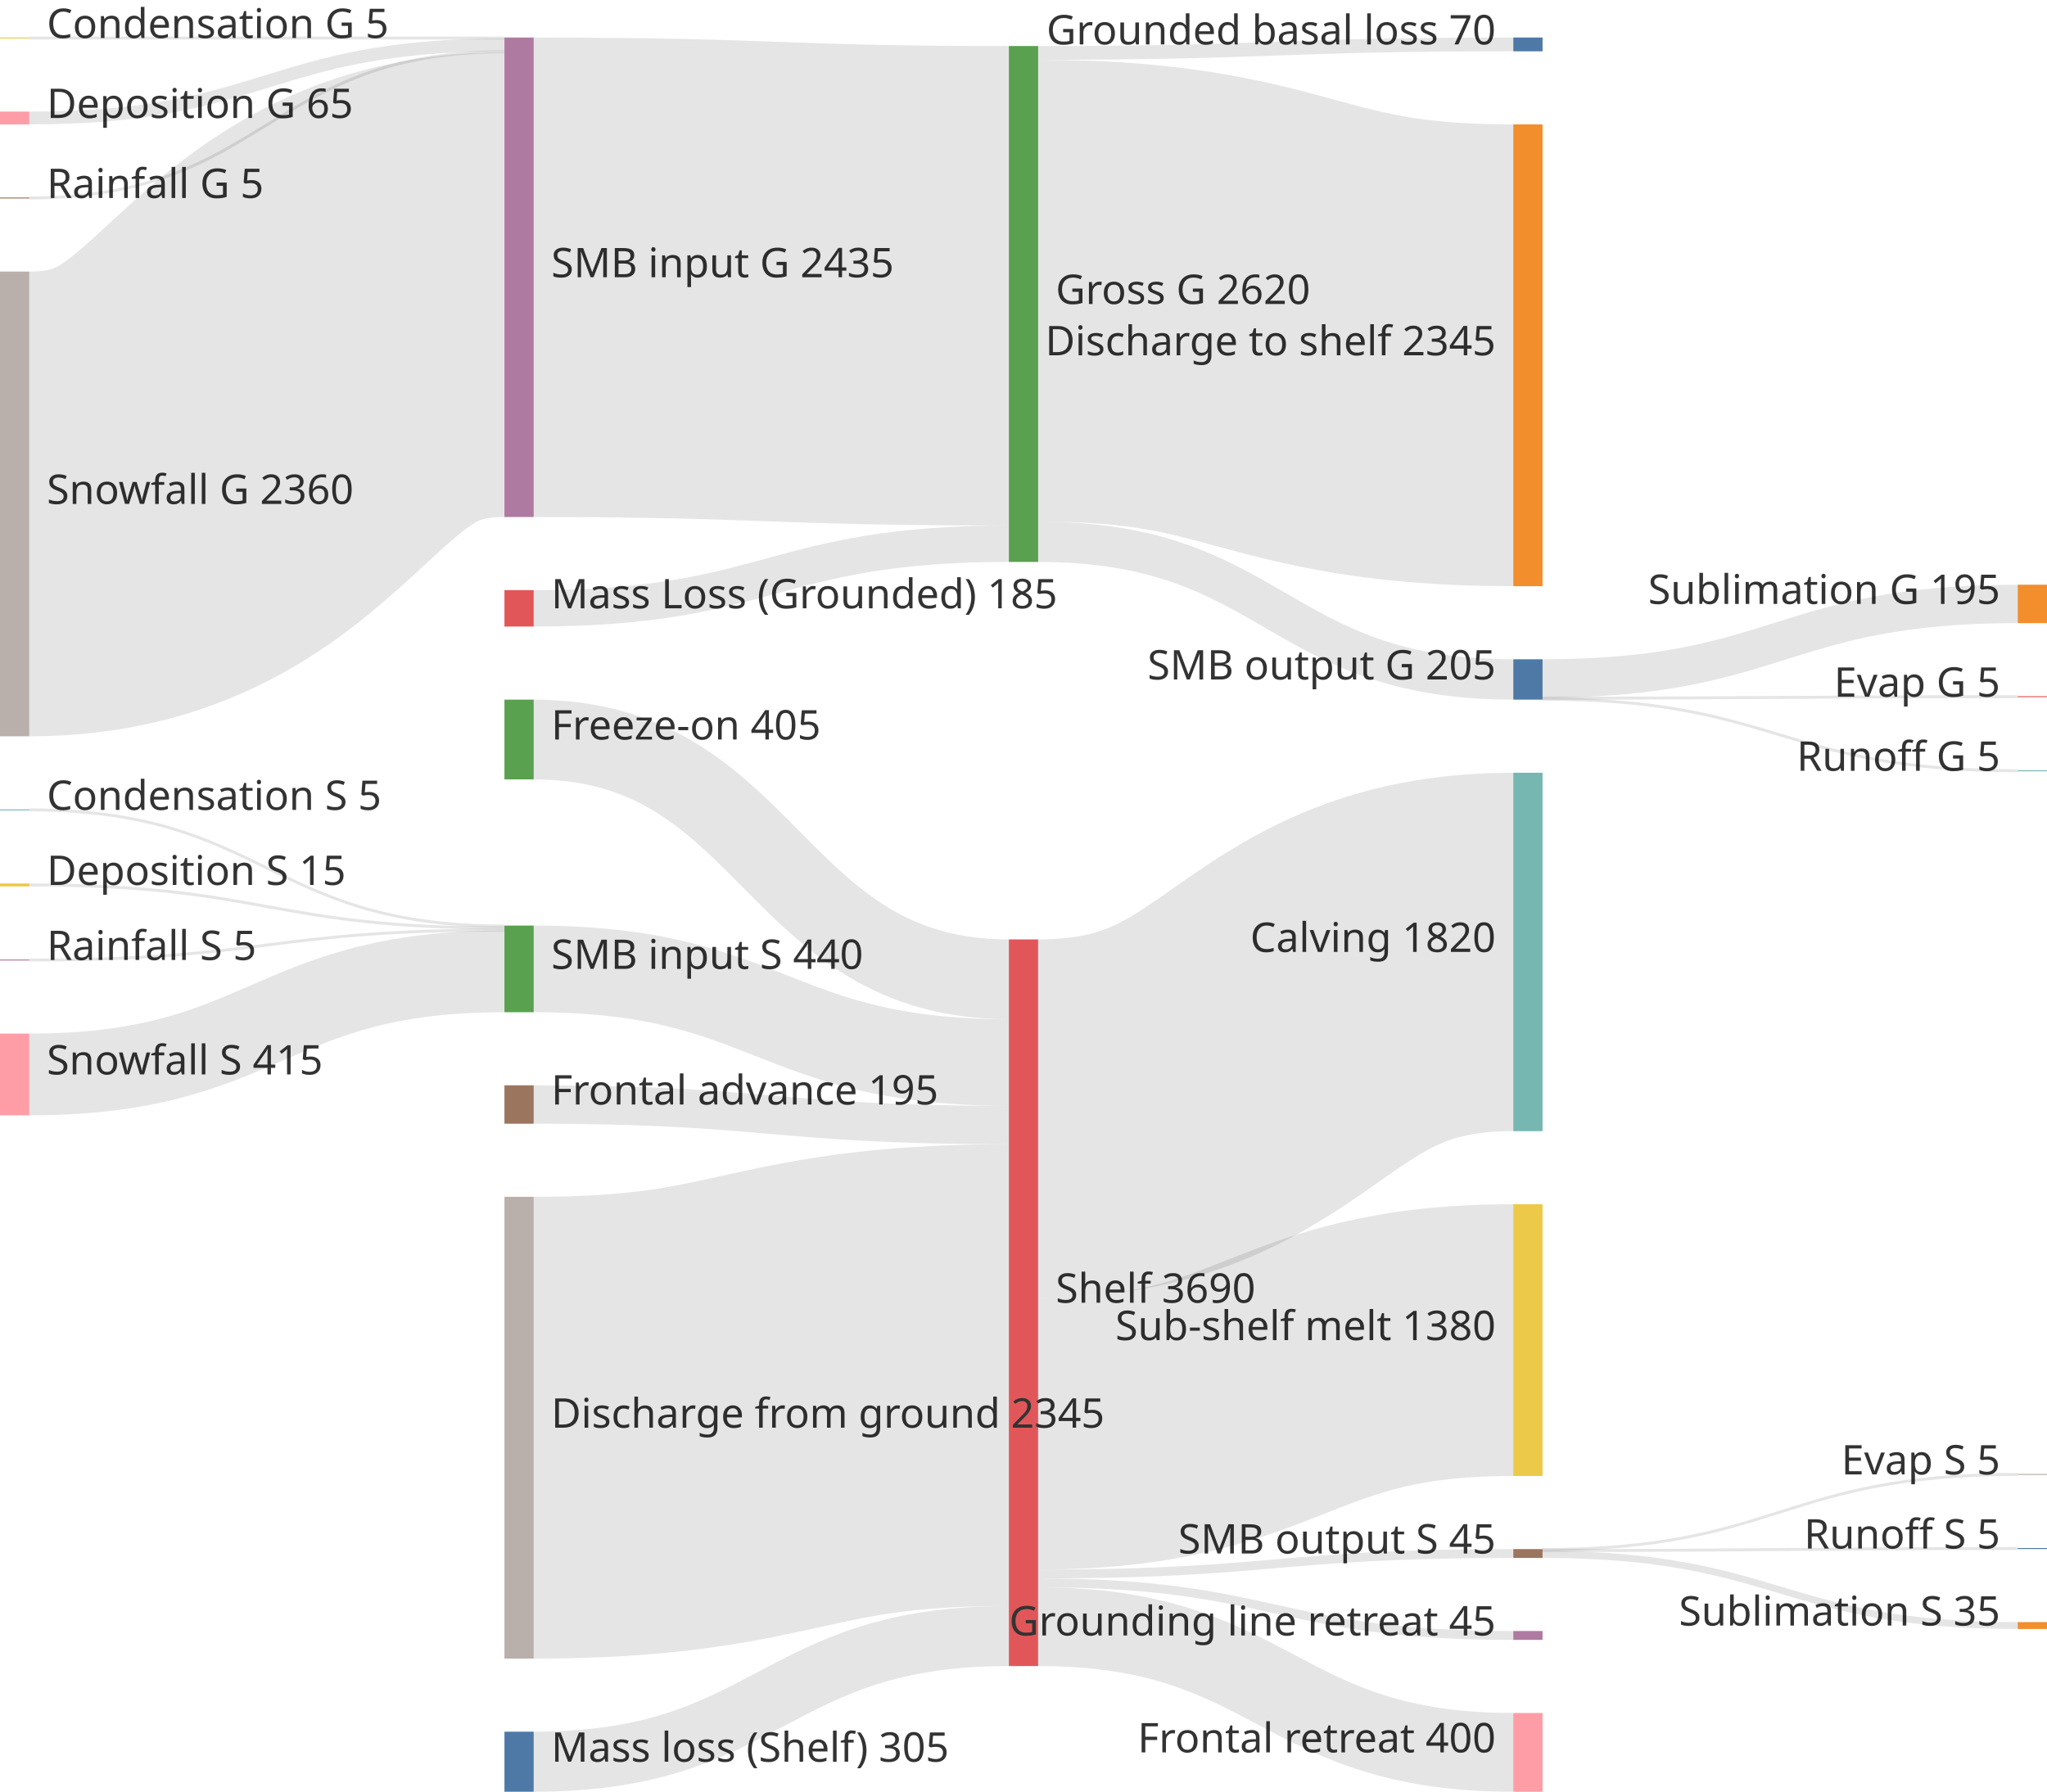
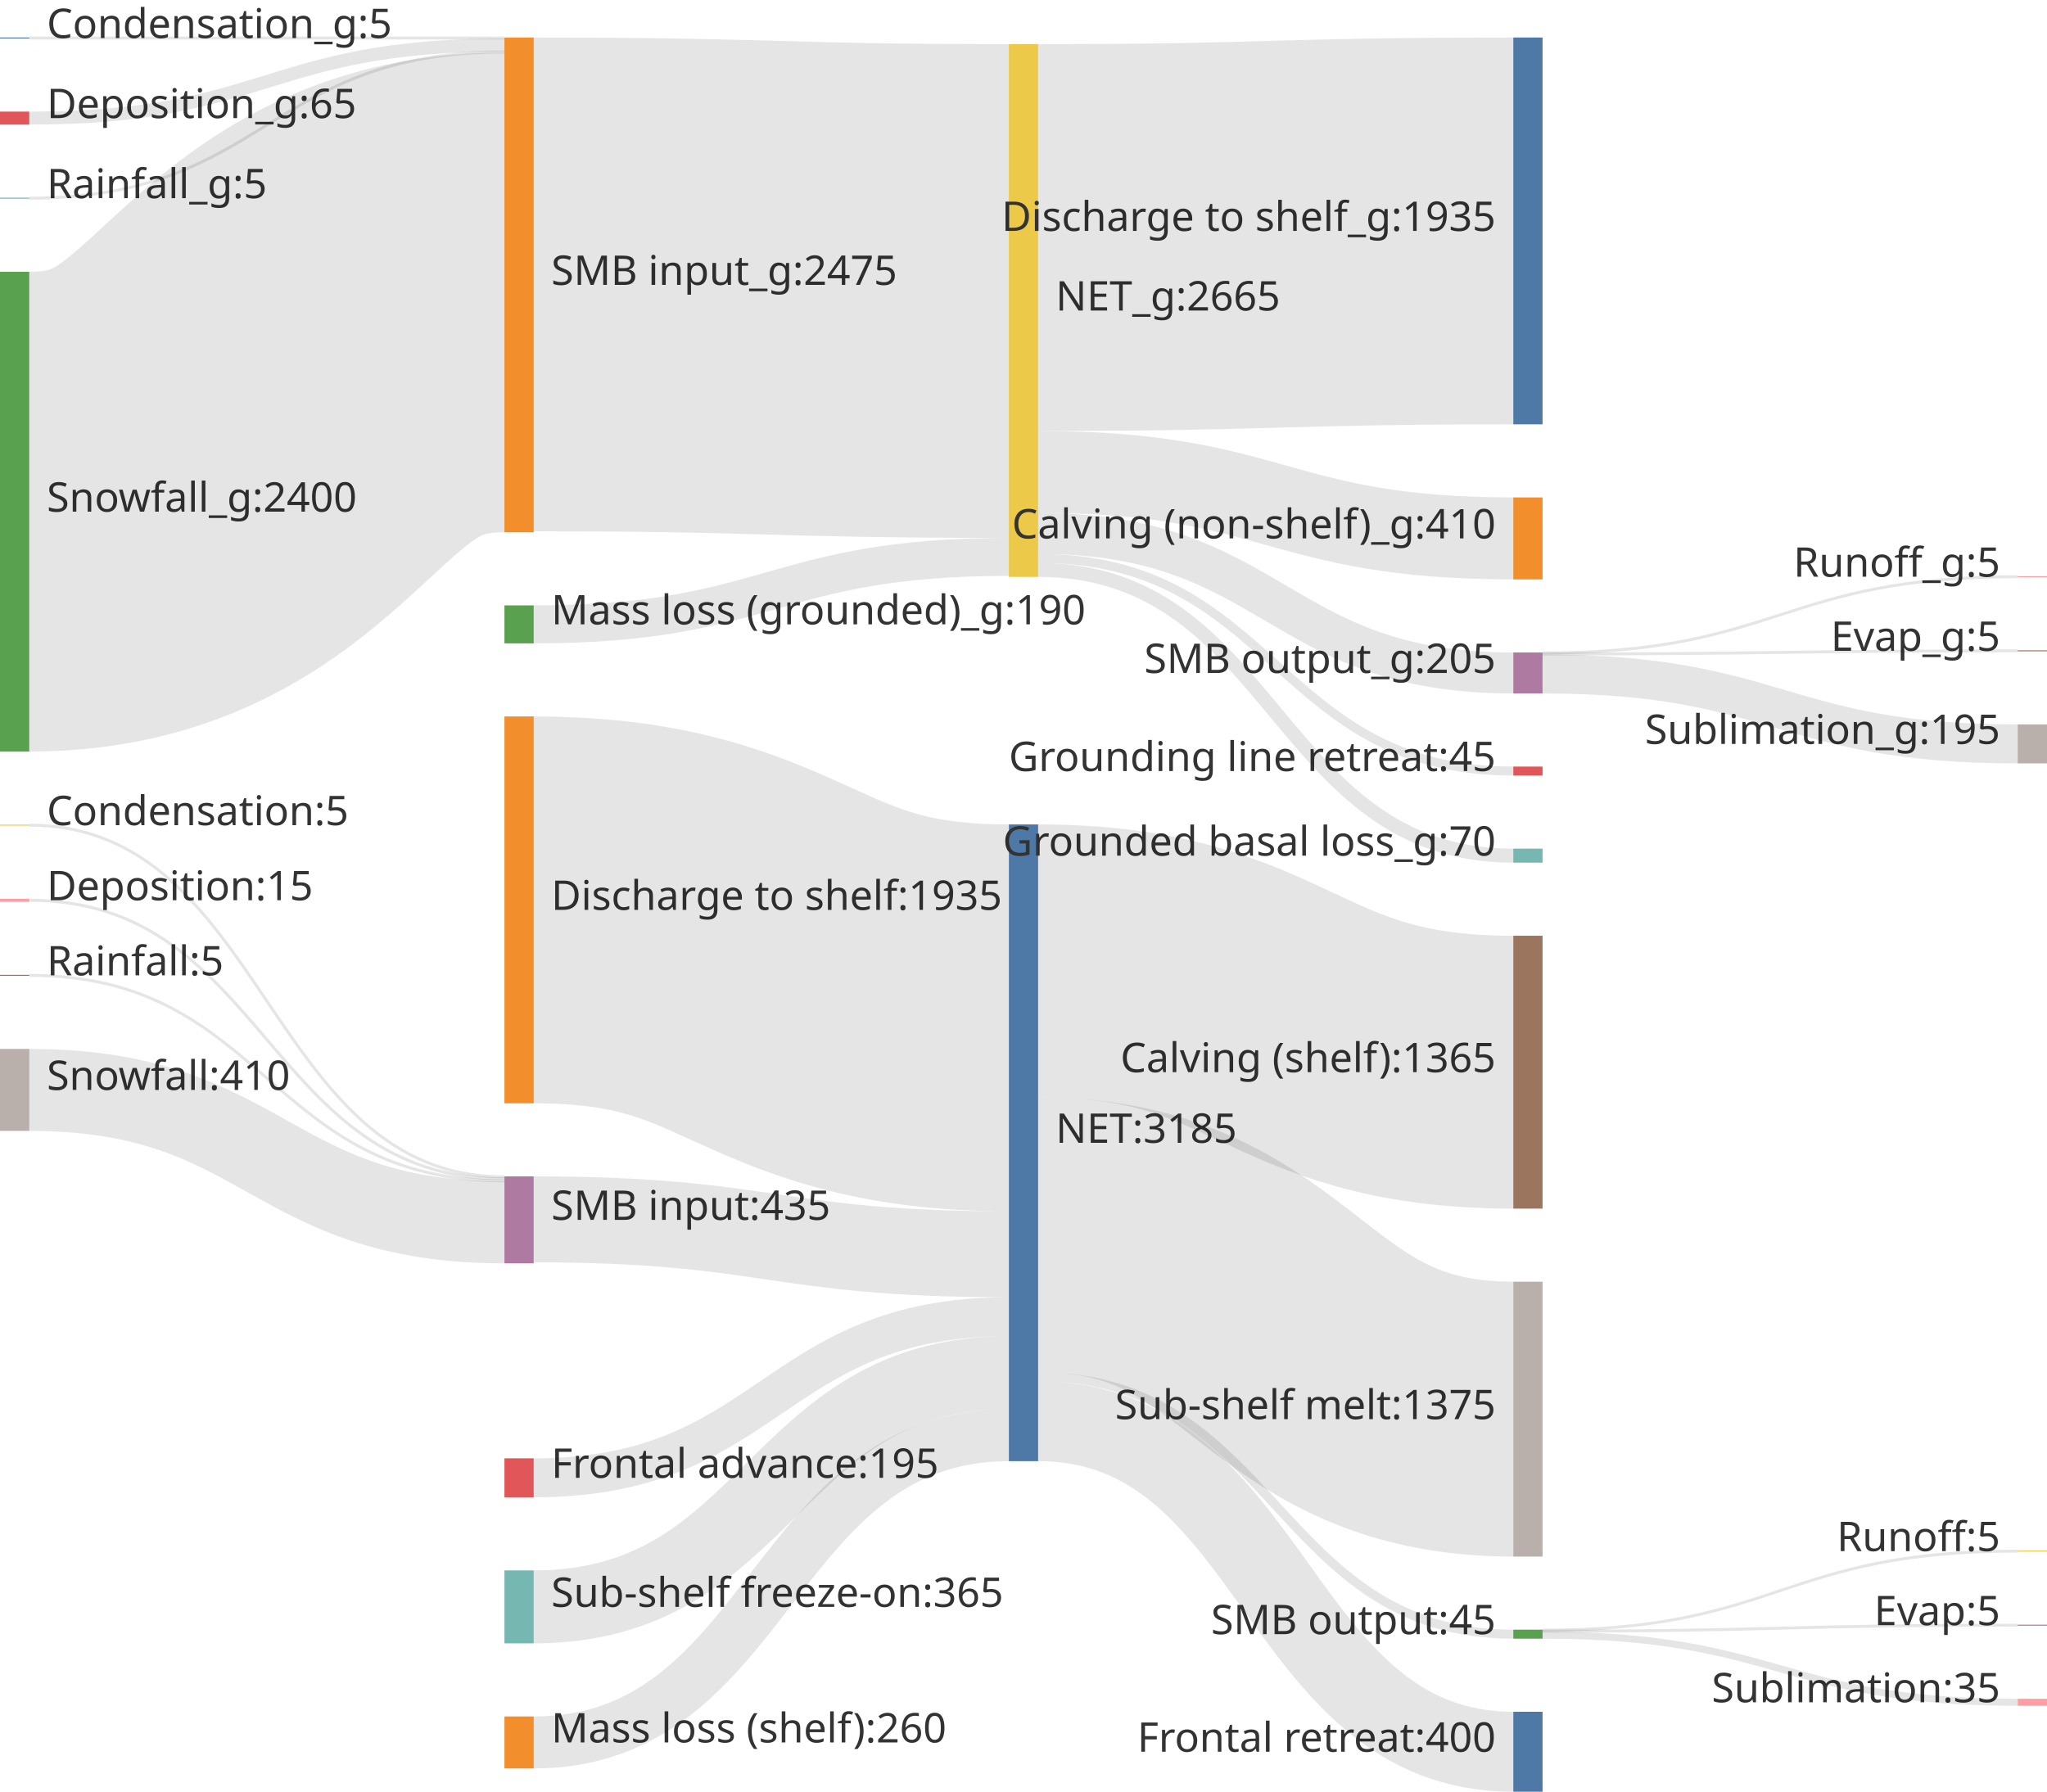
- <svg xmlns="http://www.w3.org/2000/svg" aria-roledescription="sankey" role="graphics-document document" viewBox="0 -12.832 700 612.832" style="max-width: 700px; background-color: white;" width="100%" id="my-svg">
-   <style>#my-svg{font-family:"trebuchet ms",verdana,arial,sans-serif;font-size:16px;fill:#333;}#my-svg .error-icon{fill:#552222;}#my-svg .error-text{fill:#552222;stroke:#552222;}#my-svg .edge-thickness-normal{stroke-width:1px;}#my-svg .edge-thickness-thick{stroke-width:3.5px;}#my-svg .edge-pattern-solid{stroke-dasharray:0;}#my-svg .edge-thickness-invisible{stroke-width:0;fill:none;}#my-svg .edge-pattern-dashed{stroke-dasharray:3;}#my-svg .edge-pattern-dotted{stroke-dasharray:2;}#my-svg .marker{fill:#333333;stroke:#333333;}#my-svg .marker.cross{stroke:#333333;}#my-svg svg{font-family:"trebuchet ms",verdana,arial,sans-serif;font-size:16px;}#my-svg p{margin:0;}#my-svg :root{--mermaid-font-family:"trebuchet ms",verdana,arial,sans-serif;}
-   </style>
+ <svg xmlns="http://www.w3.org/2000/svg" aria-roledescription="sankey" role="graphics-document document" viewBox="0 -12.829 700 612.829" style="max-width: 700px; background-color: white;" width="100%" id="my-svg">
+   <style>#my-svg{font-family:"trebuchet ms",verdana,arial,sans-serif;font-size:16px;fill:#333;}#my-svg .error-icon{fill:#552222;}#my-svg .error-text{fill:#552222;stroke:#552222;}#my-svg .edge-thickness-normal{stroke-width:1px;}#my-svg .edge-thickness-thick{stroke-width:3.5px;}#my-svg .edge-pattern-solid{stroke-dasharray:0;}#my-svg .edge-thickness-invisible{stroke-width:0;fill:none;}#my-svg .edge-pattern-dashed{stroke-dasharray:3;}#my-svg .edge-pattern-dotted{stroke-dasharray:2;}#my-svg .marker{fill:#333333;stroke:#333333;}#my-svg .marker.cross{stroke:#333333;}#my-svg svg{font-family:"trebuchet ms",verdana,arial,sans-serif;font-size:16px;}#my-svg p{margin:0;}#my-svg :root{--mermaid-font-family:"trebuchet ms",verdana,arial,sans-serif;}</style>
  <g />
  <g class="nodes">
-     <g y="212.658" x="517.5" transform="translate(517.5,212.6585)" id="node-1" class="node">
-       <rect fill="#4e79a7" width="10" height="13.807" />
-     </g>
-     <g y="187.159" x="690" transform="translate(690,187.159)" id="node-2" class="node">
-       <rect fill="#f28e2c" width="10" height="13.134" />
-     </g>
-     <g y="225.293" x="690" transform="translate(690,225.2929)" id="node-3" class="node">
-       <rect fill="#e15759" width="10" height="0.337" />
-     </g>
-     <g y="250.63" x="690" transform="translate(690,250.6297)" id="node-4" class="node">
-       <rect fill="#76b7b2" width="10" height="0.337" />
-     </g>
-     <g y="2.907" x="345" transform="translate(345,2.907146)" id="node-5" class="node">
-       <rect fill="#59a14f" width="10" height="176.466" />
-     </g>
-     <g y="0" x="0" transform="translate(0,0)" id="node-6" class="node">
-       <rect fill="#edc949" width="10" height="0.337" />
-     </g>
-     <g y="1.4210854715202004e-14" x="172.5" transform="translate(172.5,1.4210854715202004e-14)" id="node-7" class="node">
-       <rect fill="#af7aa1" width="10" height="164.006" />
-     </g>
-     <g y="25.337" x="0" transform="translate(0,25.33677)" id="node-8" class="node">
-       <rect fill="#ff9da7" width="10" height="4.378" />
-     </g>
-     <g y="54.715" x="0" transform="translate(0,54.71474)" id="node-9" class="node">
-       <rect fill="#9c755f" width="10" height="0.337" />
-     </g>
-     <g y="80.052" x="0" transform="translate(0,80.05151)" id="node-10" class="node">
-       <rect fill="#bab0ab" width="10" height="158.954" />
+     <g y="0" x="0" transform="translate(0,0)" id="node-1" class="node">
+       <rect fill="#4e79a7" width="10" height="0.342" />
+     </g>
+     <g y="0" x="172.5" transform="translate(172.5,0)" id="node-2" class="node">
+       <rect fill="#f28e2c" width="10" height="169.231" />
+     </g>
+     <g y="25.342" x="0" transform="translate(0,25.34188)" id="node-3" class="node">
+       <rect fill="#e15759" width="10" height="4.444" />
+     </g>
+     <g y="54.786" x="0" transform="translate(0,54.78632)" id="node-4" class="node">
+       <rect fill="#76b7b2" width="10" height="0.342" />
+     </g>
+     <g y="80.128" x="0" transform="translate(0,80.12821)" id="node-5" class="node">
+       <rect fill="#59a14f" width="10" height="164.103" />
+     </g>
+     <g y="2.265" x="345" transform="translate(345,2.264787)" id="node-6" class="node">
+       <rect fill="#edc949" width="10" height="182.222" />
+     </g>
+     <g y="210.342" x="517.5" transform="translate(517.5,210.3419)" id="node-7" class="node">
+       <rect fill="#af7aa1" width="10" height="14.017" />
+     </g>
+     <g y="184.259" x="690" transform="translate(690,184.2589)" id="node-8" class="node">
+       <rect fill="#ff9da7" width="10" height="0.342" />
+     </g>
+     <g y="209.601" x="690" transform="translate(690,209.6008)" id="node-9" class="node">
+       <rect fill="#9c755f" width="10" height="0.342" />
+     </g>
+     <g y="234.943" x="690" transform="translate(690,234.9427)" id="node-10" class="node">
+       <rect fill="#bab0ab" width="10" height="13.333" />
    </g>
    <g y="0" x="517.5" transform="translate(517.5,0)" id="node-11" class="node">
-       <rect fill="#4e79a7" width="10" height="4.715" />
-     </g>
-     <g y="29.715" x="517.5" transform="translate(517.5,29.71474)" id="node-12" class="node">
-       <rect fill="#f28e2c" width="10" height="157.944" />
-     </g>
-     <g y="189.006" x="172.5" transform="translate(172.5,189.0055)" id="node-13" class="node">
-       <rect fill="#e15759" width="10" height="12.46" />
-     </g>
-     <g y="264.006" x="0" transform="translate(0,264.0055)" id="node-14" class="node">
-       <rect fill="#76b7b2" width="10" height="0.337" />
-     </g>
-     <g y="303.744" x="172.5" transform="translate(172.5,303.7441)" id="node-15" class="node">
-       <rect fill="#59a14f" width="10" height="29.635" />
-     </g>
-     <g y="289.342" x="0" transform="translate(0,289.3423)" id="node-16" class="node">
-       <rect fill="#edc949" width="10" height="1.01" />
-     </g>
-     <g y="315.353" x="0" transform="translate(0,315.3526)" id="node-17" class="node">
-       <rect fill="#af7aa1" width="10" height="0.337" />
-     </g>
-     <g y="340.689" x="0" transform="translate(0,340.6894)" id="node-18" class="node">
-       <rect fill="#ff9da7" width="10" height="27.952" />
-     </g>
-     <g y="516.997" x="517.5" transform="translate(517.5,516.9968)" id="node-19" class="node">
-       <rect fill="#9c755f" width="10" height="3.031" />
-     </g>
-     <g y="491.304" x="690" transform="translate(690,491.3039)" id="node-20" class="node">
-       <rect fill="#bab0ab" width="10" height="0.337" />
-     </g>
-     <g y="516.641" x="690" transform="translate(690,516.6406)" id="node-21" class="node">
-       <rect fill="#4e79a7" width="10" height="0.337" />
-     </g>
-     <g y="541.977" x="690" transform="translate(690,541.9774)" id="node-22" class="node">
-       <rect fill="#f28e2c" width="10" height="2.357" />
-     </g>
-     <g y="308.477" x="345" transform="translate(345,308.4772)" id="node-23" class="node">
-       <rect fill="#e15759" width="10" height="248.534" />
-     </g>
-     <g y="251.466" x="517.5" transform="translate(517.5,251.4659)" id="node-24" class="node">
-       <rect fill="#76b7b2" width="10" height="122.583" />
-     </g>
-     <g y="226.466" x="172.5" transform="translate(172.5,226.4659)" id="node-25" class="node">
-       <rect fill="#59a14f" width="10" height="27.278" />
-     </g>
-     <g y="399.049" x="517.5" transform="translate(517.5,399.0491)" id="node-26" class="node">
-       <rect fill="#edc949" width="10" height="92.948" />
-     </g>
-     <g y="545.028" x="517.5" transform="translate(517.5,545.0277)" id="node-27" class="node">
-       <rect fill="#af7aa1" width="10" height="3.031" />
-     </g>
-     <g y="573.059" x="517.5" transform="translate(517.5,573.0586)" id="node-28" class="node">
-       <rect fill="#ff9da7" width="10" height="26.941" />
-     </g>
-     <g y="358.38" x="172.5" transform="translate(172.5,358.3796)" id="node-29" class="node">
-       <rect fill="#9c755f" width="10" height="13.134" />
-     </g>
-     <g y="396.513" x="172.5" transform="translate(172.5,396.5135)" id="node-30" class="node">
-       <rect fill="#bab0ab" width="10" height="157.944" />
-     </g>
-     <g y="579.457" x="172.5" transform="translate(172.5,579.4572)" id="node-31" class="node">
-       <rect fill="#4e79a7" width="10" height="20.543" />
+       <rect fill="#4e79a7" width="10" height="132.308" />
+     </g>
+     <g y="157.308" x="517.5" transform="translate(517.5,157.3077)" id="node-12" class="node">
+       <rect fill="#f28e2c" width="10" height="28.034" />
+     </g>
+     <g y="249.359" x="517.5" transform="translate(517.5,249.359)" id="node-13" class="node">
+       <rect fill="#e15759" width="10" height="3.077" />
+     </g>
+     <g y="277.436" x="517.5" transform="translate(517.5,277.4359)" id="node-14" class="node">
+       <rect fill="#76b7b2" width="10" height="4.786" />
+     </g>
+     <g y="194.231" x="172.5" transform="translate(172.5,194.2308)" id="node-15" class="node">
+       <rect fill="#59a14f" width="10" height="12.991" />
+     </g>
+     <g y="269.231" x="0" transform="translate(0,269.2308)" id="node-16" class="node">
+       <rect fill="#edc949" width="10" height="0.342" />
+     </g>
+     <g y="389.53" x="172.5" transform="translate(172.5,389.5299)" id="node-17" class="node">
+       <rect fill="#af7aa1" width="10" height="29.744" />
+     </g>
+     <g y="294.573" x="0" transform="translate(0,294.5726)" id="node-18" class="node">
+       <rect fill="#ff9da7" width="10" height="1.026" />
+     </g>
+     <g y="320.598" x="0" transform="translate(0,320.5983)" id="node-19" class="node">
+       <rect fill="#9c755f" width="10" height="0.342" />
+     </g>
+     <g y="345.94" x="0" transform="translate(0,345.9402)" id="node-20" class="node">
+       <rect fill="#bab0ab" width="10" height="28.034" />
+     </g>
+     <g y="269.156" x="345" transform="translate(345,269.1559)" id="node-21" class="node">
+       <rect fill="#4e79a7" width="10" height="217.778" />
+     </g>
+     <g y="232.222" x="172.5" transform="translate(172.5,232.2222)" id="node-22" class="node">
+       <rect fill="#f28e2c" width="10" height="132.308" />
+     </g>
+     <g y="485.961" x="172.5" transform="translate(172.5,485.9612)" id="node-23" class="node">
+       <rect fill="#e15759" width="10" height="13.333" />
+     </g>
+     <g y="524.295" x="172.5" transform="translate(172.5,524.2945)" id="node-24" class="node">
+       <rect fill="#76b7b2" width="10" height="24.957" />
+     </g>
+     <g y="544.573" x="517.5" transform="translate(517.5,544.5726)" id="node-25" class="node">
+       <rect fill="#59a14f" width="10" height="3.077" />
+     </g>
+     <g y="517.52" x="690" transform="translate(690,517.5198)" id="node-26" class="node">
+       <rect fill="#edc949" width="10" height="0.342" />
+     </g>
+     <g y="542.862" x="690" transform="translate(690,542.8616)" id="node-27" class="node">
+       <rect fill="#af7aa1" width="10" height="0.342" />
+     </g>
+     <g y="568.204" x="690" transform="translate(690,568.2035)" id="node-28" class="node">
+       <rect fill="#ff9da7" width="10" height="2.393" />
+     </g>
+     <g y="307.222" x="517.5" transform="translate(517.5,307.2222)" id="node-29" class="node">
+       <rect fill="#9c755f" width="10" height="93.333" />
+     </g>
+     <g y="425.556" x="517.5" transform="translate(517.5,425.5556)" id="node-30" class="node">
+       <rect fill="#bab0ab" width="10" height="94.017" />
+     </g>
+     <g y="572.65" x="517.5" transform="translate(517.5,572.6496)" id="node-31" class="node">
+       <rect fill="#4e79a7" width="10" height="27.35" />
+     </g>
+     <g y="574.252" x="172.5" transform="translate(172.5,574.2518)" id="node-32" class="node">
+       <rect fill="#f28e2c" width="10" height="17.778" />
    </g>
  </g>
  <g font-size="14" font-family="sans-serif" class="node-labels">
-     <text text-anchor="end" dy="0em" y="219.562" x="511.5">SMB output G
-     205
-     </text>
-     <text text-anchor="end" dy="0em" y="193.726" x="684">Sublimation G
-     195
-     </text>
-     <text text-anchor="end" dy="0em" y="225.461" x="684">Evap G
-     5
-     </text>
-     <text text-anchor="end" dy="0em" y="250.798" x="684">Runoff G
-     5
-     </text>
-     <text text-anchor="start" dy="0em" y="91.14" x="361">Gross G
-     2620
-     </text>
-     <text text-anchor="start" dy="0em" y="0.168" x="16">Condensation G
-     5
-     </text>
-     <text text-anchor="start" dy="0em" y="82.003" x="188.5">SMB input G
-     2435
-     </text>
-     <text text-anchor="start" dy="0em" y="27.526" x="16">Deposition G
-     65
-     </text>
-     <text text-anchor="start" dy="0em" y="54.883" x="16">Rainfall G
-     5
-     </text>
-     <text text-anchor="start" dy="0em" y="159.529" x="16">Snowfall G
-     2360
-     </text>
-     <text text-anchor="end" dy="0em" y="2.357" x="511.5">Grounded basal loss
-     70
-     </text>
-     <text text-anchor="end" dy="0em" y="108.687" x="511.5">Discharge to shelf
-     2345
-     </text>
-     <text text-anchor="start" dy="0em" y="195.236" x="188.5">Mass Loss (Grounded)
-     185
-     </text>
-     <text text-anchor="start" dy="0em" y="264.174" x="16">Condensation S
-     5
-     </text>
-     <text text-anchor="start" dy="0em" y="318.562" x="188.5">SMB input S
-     440
-     </text>
-     <text text-anchor="start" dy="0em" y="289.847" x="16">Deposition S
-     15
-     </text>
-     <text text-anchor="start" dy="0em" y="315.521" x="16">Rainfall S
-     5
-     </text>
-     <text text-anchor="start" dy="0em" y="354.665" x="16">Snowfall S
-     415
-     </text>
-     <text text-anchor="end" dy="0em" y="518.512" x="511.5">SMB output S
-     45
-     </text>
-     <text text-anchor="end" dy="0em" y="491.472" x="684">Evap S
-     5
-     </text>
-     <text text-anchor="end" dy="0em" y="516.809" x="684">Runoff S
-     5
-     </text>
-     <text text-anchor="end" dy="0em" y="543.156" x="684">Sublimation S
-     35
-     </text>
-     <text text-anchor="start" dy="0em" y="432.744" x="361">Shelf
-     3690
-     </text>
-     <text text-anchor="end" dy="0em" y="312.758" x="511.5">Calving
-     1820
-     </text>
-     <text text-anchor="start" dy="0em" y="240.105" x="188.5">Freeze-on
-     405
-     </text>
-     <text text-anchor="end" dy="0em" y="445.523" x="511.5">Sub-shelf melt
-     1380
-     </text>
-     <text text-anchor="end" dy="0em" y="546.543" x="511.5">Grounding line retreat
-     45
-     </text>
-     <text text-anchor="end" dy="0em" y="586.529" x="511.5">Frontal retreat
-     400
-     </text>
-     <text text-anchor="start" dy="0em" y="364.947" x="188.5">Frontal advance
-     195
-     </text>
-     <text text-anchor="start" dy="0em" y="475.485" x="188.5">Discharge from ground
-     2345
-     </text>
-     <text text-anchor="start" dy="0em" y="589.729" x="188.5">Mass loss (Shelf)
-     305
-     </text>
+     <text text-anchor="start" dy="0em" y="0.171" x="16">Condensation_g:
+ 5</text>
+     <text text-anchor="start" dy="0em" y="84.615" x="188.5">SMB input_g:
+ 2475</text>
+     <text text-anchor="start" dy="0em" y="27.564" x="16">Deposition_g:
+ 65</text>
+     <text text-anchor="start" dy="0em" y="54.957" x="16">Rainfall_g:
+ 5</text>
+     <text text-anchor="start" dy="0em" y="162.179" x="16">Snowfall_g:
+ 2400</text>
+     <text text-anchor="start" dy="0em" y="93.376" x="361">NET_g:
+ 2665</text>
+     <text text-anchor="end" dy="0em" y="217.35" x="511.5">SMB output_g:
+ 205</text>
+     <text text-anchor="end" dy="0em" y="184.43" x="684">Runoff_g:
+ 5</text>
+     <text text-anchor="end" dy="0em" y="209.772" x="684">Evap_g:
+ 5</text>
+     <text text-anchor="end" dy="0em" y="241.609" x="684">Sublimation_g:
+ 195</text>
+     <text text-anchor="end" dy="0em" y="66.154" x="511.5">Discharge to shelf_g:
+ 1935</text>
+     <text text-anchor="end" dy="0em" y="171.325" x="511.5">Calving (non-shelf)_g:
+ 410</text>
+     <text text-anchor="end" dy="0em" y="250.897" x="511.5">Grounding line retreat:
+ 45</text>
+     <text text-anchor="end" dy="0em" y="279.829" x="511.5">Grounded basal loss_g:
+ 70</text>
+     <text text-anchor="start" dy="0em" y="200.726" x="188.5">Mass loss (grounded)_g:
+ 190</text>
+     <text text-anchor="start" dy="0em" y="269.402" x="16">Condensation:
+ 5</text>
+     <text text-anchor="start" dy="0em" y="404.402" x="188.5">SMB input:
+ 435</text>
+     <text text-anchor="start" dy="0em" y="295.085" x="16">Deposition:
+ 15</text>
+     <text text-anchor="start" dy="0em" y="320.769" x="16">Rainfall:
+ 5</text>
+     <text text-anchor="start" dy="0em" y="359.957" x="16">Snowfall:
+ 410</text>
+     <text text-anchor="start" dy="0em" y="378.045" x="361">NET:
+ 3185</text>
+     <text text-anchor="start" dy="0em" y="298.376" x="188.5">Discharge to shelf:
+ 1935</text>
+     <text text-anchor="start" dy="0em" y="492.628" x="188.5">Frontal advance:
+ 195</text>
+     <text text-anchor="start" dy="0em" y="536.773" x="188.5">Sub-shelf freeze-on:
+ 365</text>
+     <text text-anchor="end" dy="0em" y="546.111" x="511.5">SMB output:
+ 45</text>
+     <text text-anchor="end" dy="0em" y="517.691" x="684">Runoff:
+ 5</text>
+     <text text-anchor="end" dy="0em" y="543.033" x="684">Evap:
+ 5</text>
+     <text text-anchor="end" dy="0em" y="569.4" x="684">Sublimation:
+ 35</text>
+     <text text-anchor="end" dy="0em" y="353.889" x="511.5">Calving (shelf):
+ 1365</text>
+     <text text-anchor="end" dy="0em" y="472.564" x="511.5">Sub-shelf melt:
+ 1375</text>
+     <text text-anchor="end" dy="0em" y="586.325" x="511.5">Frontal retreat:
+ 400</text>
+     <text text-anchor="start" dy="0em" y="583.141" x="188.5">Mass loss (shelf):
+ 260</text>
  </g>
  <g stroke-opacity="0.5" fill="none" class="links">
    <g style="mix-blend-mode: multiply;" class="link">
-       <path stroke-width="13.134" stroke="#cccccc" d="M527.5,219.225C608.75,219.225,608.75,193.726,690,193.726" />
-     </g>
-     <g style="mix-blend-mode: multiply;" class="link">
-       <path stroke-width="1" stroke="#cccccc" d="M527.5,225.961C608.75,225.961,608.75,225.461,690,225.461" />
-     </g>
-     <g style="mix-blend-mode: multiply;" class="link">
-       <path stroke-width="1" stroke="#cccccc" d="M527.5,226.298C608.75,226.298,608.75,250.798,690,250.798" />
-     </g>
-     <g style="mix-blend-mode: multiply;" class="link">
-       <path stroke-width="13.807" stroke="#cccccc" d="M355,172.469C436.25,172.469,436.25,219.562,517.5,219.562" />
-     </g>
-     <g style="mix-blend-mode: multiply;" class="link">
-       <path stroke-width="1" stroke="#cccccc" d="M10,0.168C91.25,0.168,91.25,0.168,172.5,0.168" />
-     </g>
-     <g style="mix-blend-mode: multiply;" class="link">
-       <path stroke-width="4.378" stroke="#cccccc" d="M10,27.526C91.25,27.526,91.25,2.526,172.5,2.526" />
-     </g>
-     <g style="mix-blend-mode: multiply;" class="link">
-       <path stroke-width="1" stroke="#cccccc" d="M10,54.883C91.25,54.883,91.25,4.883,172.5,4.883" />
-     </g>
-     <g style="mix-blend-mode: multiply;" class="link">
-       <path stroke-width="158.954" stroke="#cccccc" d="M10,159.529C91.25,159.529,91.25,84.529,172.5,84.529" />
-     </g>
-     <g style="mix-blend-mode: multiply;" class="link">
-       <path stroke-width="4.715" stroke="#cccccc" d="M355,5.265C436.25,5.265,436.25,2.357,517.5,2.357" />
-     </g>
-     <g style="mix-blend-mode: multiply;" class="link">
-       <path stroke-width="164.006" stroke="#cccccc" d="M182.5,82.003C263.75,82.003,263.75,84.91,345,84.91" />
-     </g>
-     <g style="mix-blend-mode: multiply;" class="link">
-       <path stroke-width="157.944" stroke="#cccccc" d="M355,86.594C436.25,86.594,436.25,108.687,517.5,108.687" />
-     </g>
-     <g style="mix-blend-mode: multiply;" class="link">
-       <path stroke-width="12.46" stroke="#cccccc" d="M182.5,195.236C263.75,195.236,263.75,173.143,345,173.143" />
-     </g>
-     <g style="mix-blend-mode: multiply;" class="link">
-       <path stroke-width="1" stroke="#cccccc" d="M10,264.174C91.25,264.174,91.25,303.912,172.5,303.912" />
-     </g>
-     <g style="mix-blend-mode: multiply;" class="link">
-       <path stroke-width="1.01" stroke="#cccccc" d="M10,289.847C91.25,289.847,91.25,304.586,172.5,304.586" />
-     </g>
-     <g style="mix-blend-mode: multiply;" class="link">
-       <path stroke-width="1" stroke="#cccccc" d="M10,315.521C91.25,315.521,91.25,305.26,172.5,305.26" />
-     </g>
-     <g style="mix-blend-mode: multiply;" class="link">
-       <path stroke-width="27.952" stroke="#cccccc" d="M10,354.665C91.25,354.665,91.25,319.404,172.5,319.404" />
-     </g>
-     <g style="mix-blend-mode: multiply;" class="link">
-       <path stroke-width="1" stroke="#cccccc" d="M527.5,517.165C608.75,517.165,608.75,491.472,690,491.472" />
-     </g>
-     <g style="mix-blend-mode: multiply;" class="link">
-       <path stroke-width="1" stroke="#cccccc" d="M527.5,517.502C608.75,517.502,608.75,516.809,690,516.809" />
-     </g>
-     <g style="mix-blend-mode: multiply;" class="link">
-       <path stroke-width="2.357" stroke="#cccccc" d="M527.5,518.849C608.75,518.849,608.75,543.156,690,543.156" />
-     </g>
-     <g style="mix-blend-mode: multiply;" class="link">
-       <path stroke-width="29.635" stroke="#cccccc" d="M182.5,318.562C263.75,318.562,263.75,350.573,345,350.573" />
-     </g>
-     <g style="mix-blend-mode: multiply;" class="link">
-       <path stroke-width="3.031" stroke="#cccccc" d="M355,525.524C436.25,525.524,436.25,518.512,517.5,518.512" />
-     </g>
-     <g style="mix-blend-mode: multiply;" class="link">
-       <path stroke-width="122.583" stroke="#cccccc" d="M355,369.769C436.25,369.769,436.25,312.758,517.5,312.758" />
-     </g>
-     <g style="mix-blend-mode: multiply;" class="link">
-       <path stroke-width="27.278" stroke="#cccccc" d="M182.5,240.105C263.75,240.105,263.75,322.116,345,322.116" />
-     </g>
-     <g style="mix-blend-mode: multiply;" class="link">
-       <path stroke-width="92.948" stroke="#cccccc" d="M355,477.534C436.25,477.534,436.25,445.523,517.5,445.523" />
-     </g>
-     <g style="mix-blend-mode: multiply;" class="link">
-       <path stroke-width="3.031" stroke="#cccccc" d="M355,528.555C436.25,528.555,436.25,546.543,517.5,546.543" />
-     </g>
-     <g style="mix-blend-mode: multiply;" class="link">
-       <path stroke-width="26.941" stroke="#cccccc" d="M355,543.541C436.25,543.541,436.25,586.529,517.5,586.529" />
-     </g>
-     <g style="mix-blend-mode: multiply;" class="link">
-       <path stroke-width="13.134" stroke="#cccccc" d="M182.5,364.947C263.75,364.947,263.75,371.958,345,371.958" />
-     </g>
-     <g style="mix-blend-mode: multiply;" class="link">
-       <path stroke-width="157.944" stroke="#cccccc" d="M182.5,475.485C263.75,475.485,263.75,457.497,345,457.497" />
-     </g>
-     <g style="mix-blend-mode: multiply;" class="link">
-       <path stroke-width="20.543" stroke="#cccccc" d="M182.5,589.729C263.75,589.729,263.75,546.74,345,546.74" />
+       <path stroke-width="1" stroke="#cccccc" d="M10,0.171C91.25,0.171,91.25,0.171,172.5,0.171" />
+     </g>
+     <g style="mix-blend-mode: multiply;" class="link">
+       <path stroke-width="4.444" stroke="#cccccc" d="M10,27.564C91.25,27.564,91.25,2.564,172.5,2.564" />
+     </g>
+     <g style="mix-blend-mode: multiply;" class="link">
+       <path stroke-width="1" stroke="#cccccc" d="M10,54.957C91.25,54.957,91.25,4.957,172.5,4.957" />
+     </g>
+     <g style="mix-blend-mode: multiply;" class="link">
+       <path stroke-width="164.103" stroke="#cccccc" d="M10,162.179C91.25,162.179,91.25,87.179,172.5,87.179" />
+     </g>
+     <g style="mix-blend-mode: multiply;" class="link">
+       <path stroke-width="168.889" stroke="#cccccc" d="M182.5,84.444C263.75,84.444,263.75,86.709,345,86.709" />
+     </g>
+     <g style="mix-blend-mode: multiply;" class="link">
+       <path stroke-width="1" stroke="#cccccc" d="M527.5,210.513C608.75,210.513,608.75,184.43,690,184.43" />
+     </g>
+     <g style="mix-blend-mode: multiply;" class="link">
+       <path stroke-width="1" stroke="#cccccc" d="M527.5,210.855C608.75,210.855,608.75,209.772,690,209.772" />
+     </g>
+     <g style="mix-blend-mode: multiply;" class="link">
+       <path stroke-width="13.333" stroke="#cccccc" d="M527.5,217.692C608.75,217.692,608.75,241.609,690,241.609" />
+     </g>
+     <g style="mix-blend-mode: multiply;" class="link">
+       <path stroke-width="14.017" stroke="#cccccc" d="M355,169.615C436.25,169.615,436.25,217.35,517.5,217.35" />
+     </g>
+     <g style="mix-blend-mode: multiply;" class="link">
+       <path stroke-width="132.308" stroke="#cccccc" d="M355,68.419C436.25,68.419,436.25,66.154,517.5,66.154" />
+     </g>
+     <g style="mix-blend-mode: multiply;" class="link">
+       <path stroke-width="28.034" stroke="#cccccc" d="M355,148.59C436.25,148.59,436.25,171.325,517.5,171.325" />
+     </g>
+     <g style="mix-blend-mode: multiply;" class="link">
+       <path stroke-width="3.077" stroke="#cccccc" d="M355,178.162C436.25,178.162,436.25,250.897,517.5,250.897" />
+     </g>
+     <g style="mix-blend-mode: multiply;" class="link">
+       <path stroke-width="4.786" stroke="#cccccc" d="M355,182.094C436.25,182.094,436.25,279.829,517.5,279.829" />
+     </g>
+     <g style="mix-blend-mode: multiply;" class="link">
+       <path stroke-width="12.991" stroke="#cccccc" d="M182.5,200.726C263.75,200.726,263.75,177.649,345,177.649" />
+     </g>
+     <g style="mix-blend-mode: multiply;" class="link">
+       <path stroke-width="1" stroke="#cccccc" d="M10,269.402C91.25,269.402,91.25,389.701,172.5,389.701" />
+     </g>
+     <g style="mix-blend-mode: multiply;" class="link">
+       <path stroke-width="1.026" stroke="#cccccc" d="M10,295.085C91.25,295.085,91.25,390.385,172.5,390.385" />
+     </g>
+     <g style="mix-blend-mode: multiply;" class="link">
+       <path stroke-width="1" stroke="#cccccc" d="M10,320.769C91.25,320.769,91.25,391.068,172.5,391.068" />
+     </g>
+     <g style="mix-blend-mode: multiply;" class="link">
+       <path stroke-width="28.034" stroke="#cccccc" d="M10,359.957C91.25,359.957,91.25,405.256,172.5,405.256" />
+     </g>
+     <g style="mix-blend-mode: multiply;" class="link">
+       <path stroke-width="29.402" stroke="#cccccc" d="M182.5,404.231C263.75,404.231,263.75,416.164,345,416.164" />
+     </g>
+     <g style="mix-blend-mode: multiply;" class="link">
+       <path stroke-width="132.308" stroke="#cccccc" d="M182.5,298.376C263.75,298.376,263.75,335.31,345,335.31" />
+     </g>
+     <g style="mix-blend-mode: multiply;" class="link">
+       <path stroke-width="13.333" stroke="#cccccc" d="M182.5,492.628C263.75,492.628,263.75,437.532,345,437.532" />
+     </g>
+     <g style="mix-blend-mode: multiply;" class="link">
+       <path stroke-width="24.957" stroke="#cccccc" d="M182.5,536.773C263.75,536.773,263.75,456.677,345,456.677" />
+     </g>
+     <g style="mix-blend-mode: multiply;" class="link">
+       <path stroke-width="1" stroke="#cccccc" d="M527.5,544.744C608.75,544.744,608.75,517.691,690,517.691" />
+     </g>
+     <g style="mix-blend-mode: multiply;" class="link">
+       <path stroke-width="1" stroke="#cccccc" d="M527.5,545.085C608.75,545.085,608.75,543.033,690,543.033" />
+     </g>
+     <g style="mix-blend-mode: multiply;" class="link">
+       <path stroke-width="2.393" stroke="#cccccc" d="M527.5,546.453C608.75,546.453,608.75,569.4,690,569.4" />
+     </g>
+     <g style="mix-blend-mode: multiply;" class="link">
+       <path stroke-width="3.077" stroke="#cccccc" d="M355,458.045C436.25,458.045,436.25,546.111,517.5,546.111" />
+     </g>
+     <g style="mix-blend-mode: multiply;" class="link">
+       <path stroke-width="93.333" stroke="#cccccc" d="M355,315.823C436.25,315.823,436.25,353.889,517.5,353.889" />
+     </g>
+     <g style="mix-blend-mode: multiply;" class="link">
+       <path stroke-width="94.017" stroke="#cccccc" d="M355,409.498C436.25,409.498,436.25,472.564,517.5,472.564" />
+     </g>
+     <g style="mix-blend-mode: multiply;" class="link">
+       <path stroke-width="27.35" stroke="#cccccc" d="M355,473.259C436.25,473.259,436.25,586.325,517.5,586.325" />
+     </g>
+     <g style="mix-blend-mode: multiply;" class="link">
+       <path stroke-width="17.778" stroke="#cccccc" d="M182.5,583.141C263.75,583.141,263.75,478.045,345,478.045" />
    </g>
  </g>
</svg>
